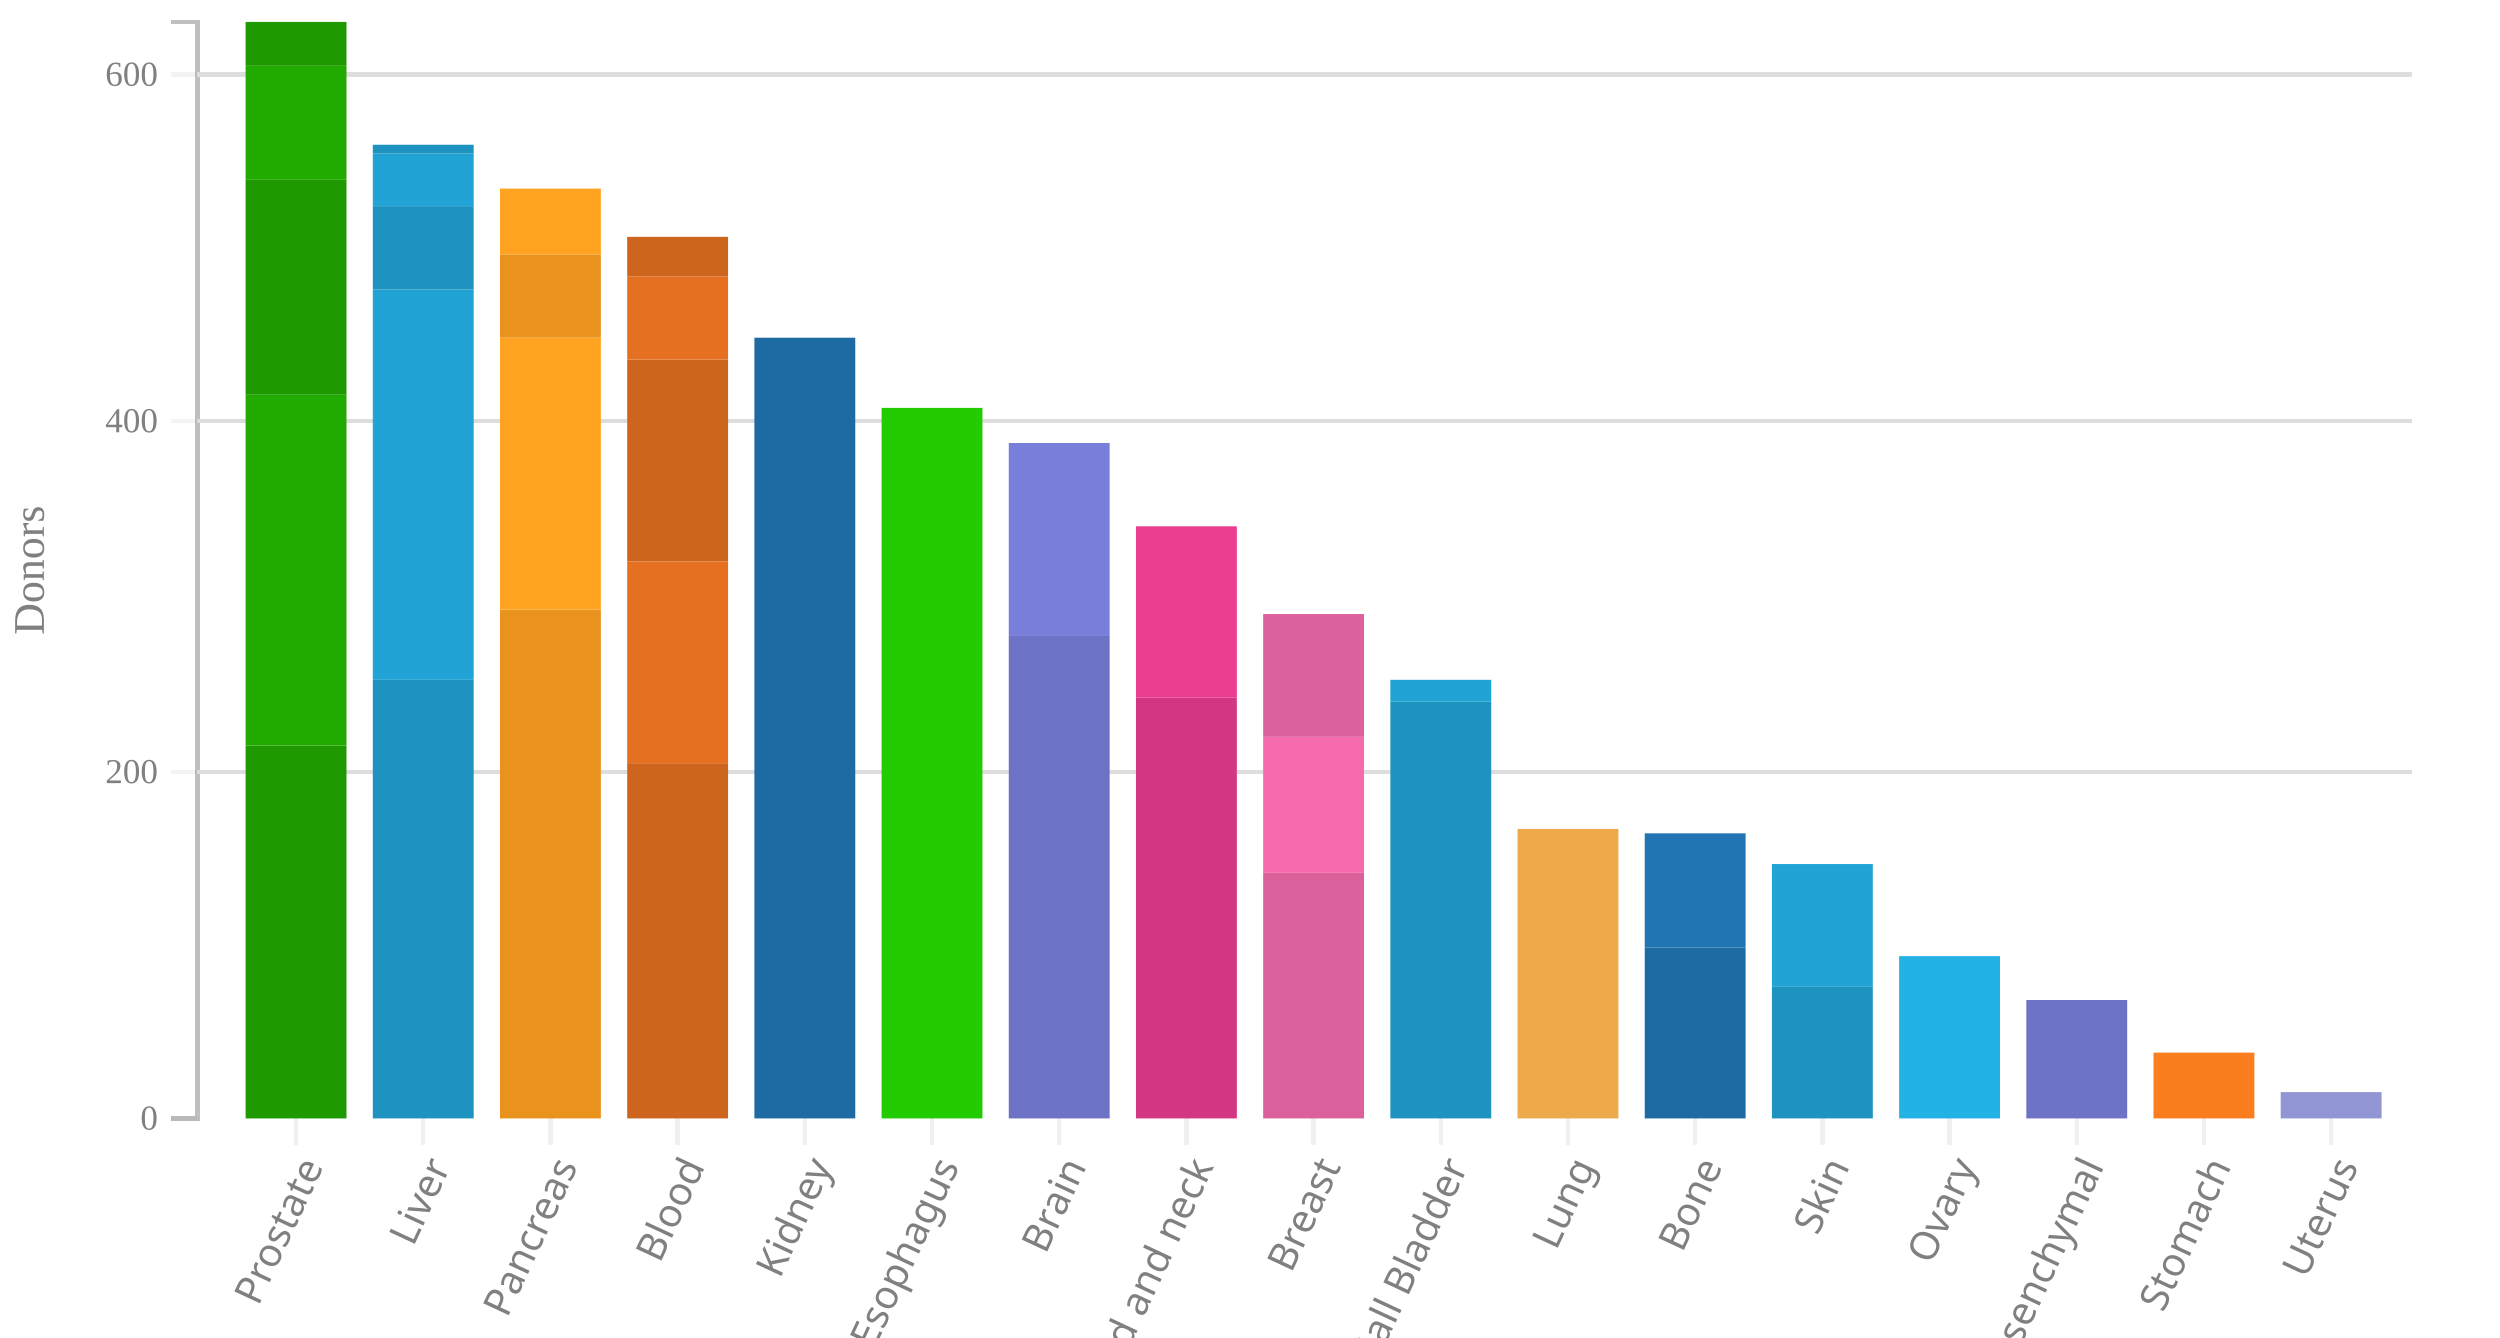
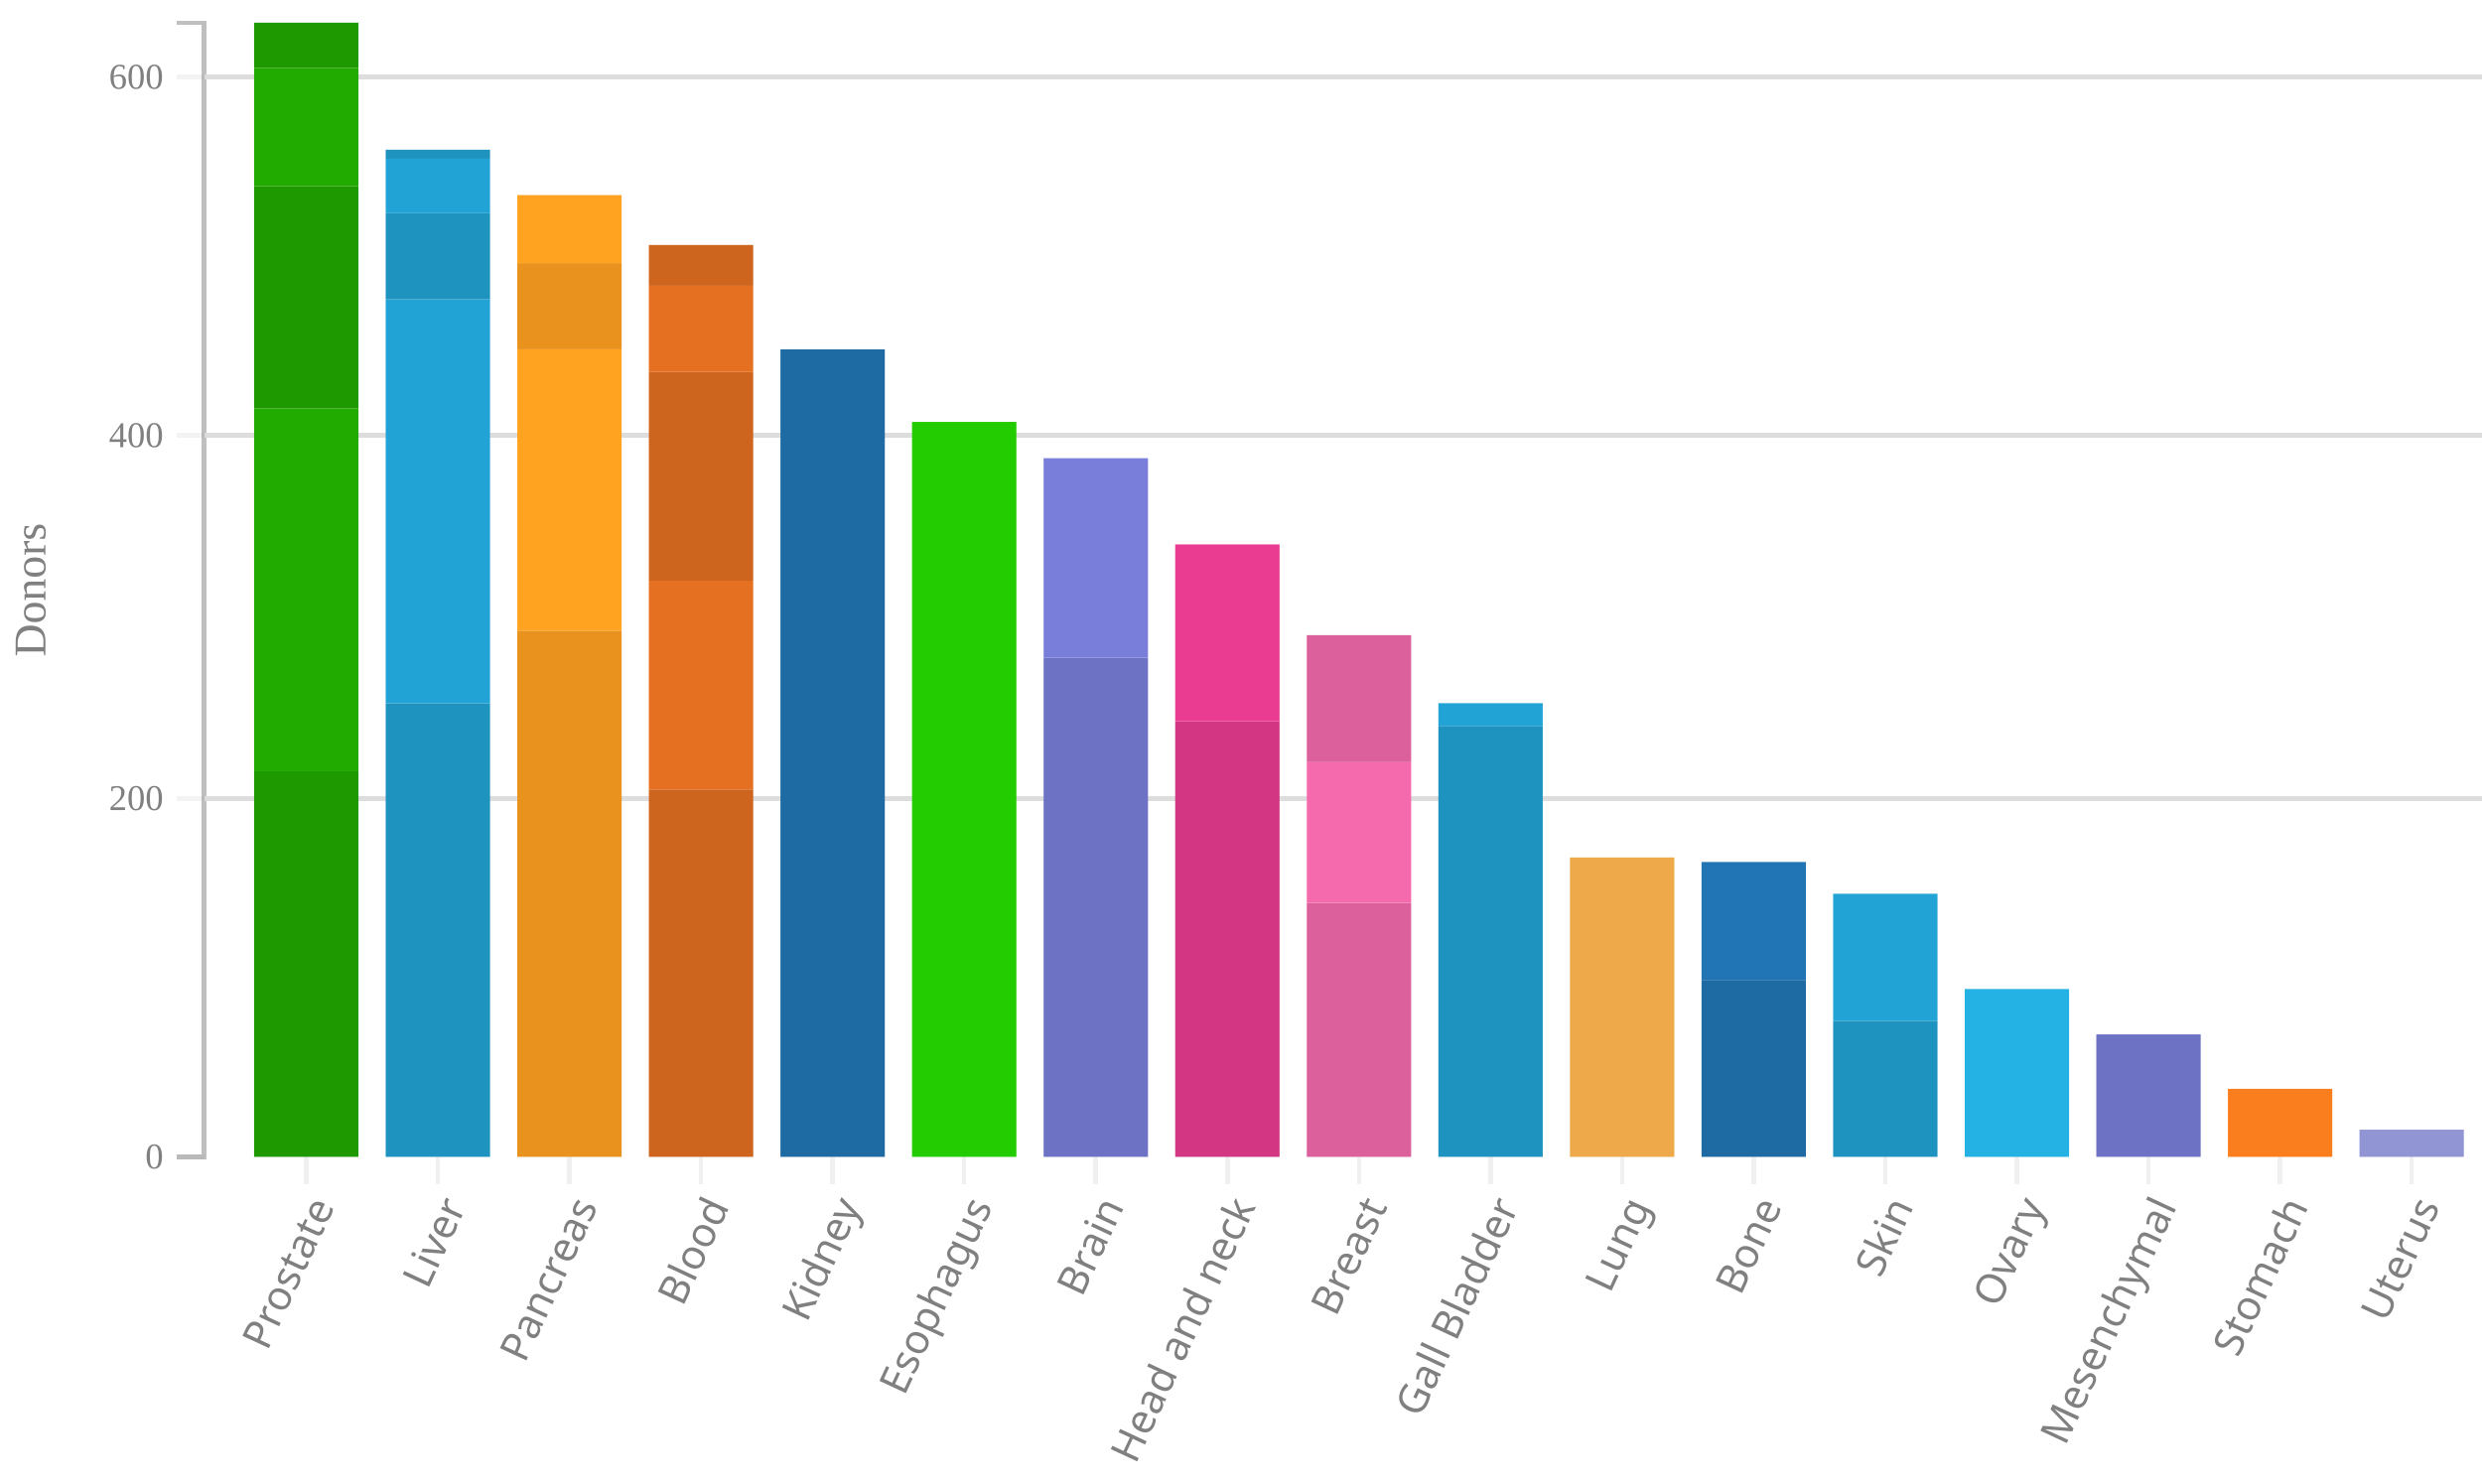
- <svg xmlns="http://www.w3.org/2000/svg" viewBox="0 0 570 305" preserveAspectRatio="xMidYMid">
+ <svg xmlns="http://www.w3.org/2000/svg" viewBox="0 0 547 327" preserveAspectRatio="xMidYMid">
  <defs>
    <style type="text/css">
    .axis_label {
        font-size: 0.75rem;
        font-weight: 400;
        color: hsl(0, 0%, 20%)
    }

    .axis {
        shape-rendering: crispEdges;
    }

    .axis line {
        stroke: #666;
        stroke-width: 1px;
    }

    .axis .domain {
        opacity: 0.5;
    }

    .axis .tick line {
        stroke: #666;
        stroke-width: 1px;
    }

    .axis .tick text {
        font-size: 0.75rem;
    }

    .graph_interactive {
        cursor: pointer;
    }


    .graph_title {
        font-size: 1.25rem;
        font-weight: 300;
        stroke: none;
        fill: hsl(0, 0%, 20%);
        text-anchor: middle;
    }

    .graph_subtitle {
        font-size: 0.8rem;
        font-weight: 300;
        stroke: none;
        fill: #666666;
    }

    /* Stacked bar chart style */
    .stacked.y.axis path,
    .stacked.y.axis line {
        fill: none;
        stroke: gray;
        sharp-rengering: crispEdges;
    }

    .stacked.y.axis.major line {
        fill: none;
        stroke: hotpink;
        sharp-rengering: crispEdges;
    }

    .stacked.bar {
        fill: gray;
    }

    .stacked.x.axis path,
    .stackedarea.x.axis.labels path {
        display: none;
    }

    .stackedsubtitle {
        font-weight: normal;
        color: #999999;
        font-size: 13px;
    }

    .stackedareahint,
    .stackedareahinthighlight,
    .stackedarea.x.axis,
    .stackedarea.y.axis {
        pointer-events: none;
    }

    .wide.omega {
        text-align: right;
        margin-right: 30px;
        min-width: 500px;
    }

    #svgcontainer {
        min-width: 500px;
    }

    .venn-count {
        fill: #111;
    }

    .tick line {
        opacity: 0.1;
    }
</style>
  </defs>
  <g transform="translate(50,5)">
    <g class="stacked x axis" transform="translate(0,250)">
      <g class="tick" transform="translate(17.5,0)" style="opacity: 1;">
        <line y2="6" x2="0" />
        <text dy=".15em" y="9" x="0" dx="-.8em" transform="rotate(-65)" style="text-anchor: end; font-size: 9px; font-family: &quot;Lucida Grande&quot;; fill: gray;">Prostate</text>
      </g>
      <g class="tick" transform="translate(46.5,0)" style="opacity: 1;">
        <line y2="6" x2="0" />
        <text dy=".15em" y="9" x="0" dx="-.8em" transform="rotate(-65)" style="text-anchor: end; font-size: 9px; font-family: &quot;Lucida Grande&quot;; fill: gray;">Liver</text>
      </g>
      <g class="tick" transform="translate(75.5,0)" style="opacity: 1;">
        <line y2="6" x2="0" />
        <text dy=".15em" y="9" x="0" dx="-.8em" transform="rotate(-65)" style="text-anchor: end; font-size: 9px; font-family: &quot;Lucida Grande&quot;; fill: gray;">Pancreas</text>
      </g>
      <g class="tick" transform="translate(104.5,0)" style="opacity: 1;">
        <line y2="6" x2="0" />
        <text dy=".15em" y="9" x="0" dx="-.8em" transform="rotate(-65)" style="text-anchor: end; font-size: 9px; font-family: &quot;Lucida Grande&quot;; fill: gray;">Blood</text>
      </g>
      <g class="tick" transform="translate(133.5,0)" style="opacity: 1;">
        <line y2="6" x2="0" />
        <text dy=".15em" y="9" x="0" dx="-.8em" transform="rotate(-65)" style="text-anchor: end; font-size: 9px; font-family: &quot;Lucida Grande&quot;; fill: gray;">Kidney</text>
      </g>
      <g class="tick" transform="translate(162.5,0)" style="opacity: 1;">
        <line y2="6" x2="0" />
        <text dy=".15em" y="9" x="0" dx="-.8em" transform="rotate(-65)" style="text-anchor: end; font-size: 9px; font-family: &quot;Lucida Grande&quot;; fill: gray;">Esophagus</text>
      </g>
      <g class="tick" transform="translate(191.5,0)" style="opacity: 1;">
        <line y2="6" x2="0" />
        <text dy=".15em" y="9" x="0" dx="-.8em" transform="rotate(-65)" style="text-anchor: end; font-size: 9px; font-family: &quot;Lucida Grande&quot;; fill: gray;">Brain</text>
      </g>
      <g class="tick" transform="translate(220.5,0)" style="opacity: 1;">
        <line y2="6" x2="0" />
        <text dy=".15em" y="9" x="0" dx="-.8em" transform="rotate(-65)" style="text-anchor: end; font-size: 9px; font-family: &quot;Lucida Grande&quot;; fill: gray;">Head and neck</text>
      </g>
      <g class="tick" transform="translate(249.5,0)" style="opacity: 1;">
        <line y2="6" x2="0" />
        <text dy=".15em" y="9" x="0" dx="-.8em" transform="rotate(-65)" style="text-anchor: end; font-size: 9px; font-family: &quot;Lucida Grande&quot;; fill: gray;">Breast</text>
      </g>
      <g class="tick" transform="translate(278.5,0)" style="opacity: 1;">
        <line y2="6" x2="0" />
        <text dy=".15em" y="9" x="0" dx="-.8em" transform="rotate(-65)" style="text-anchor: end; font-size: 9px; font-family: &quot;Lucida Grande&quot;; fill: gray;">Gall Bladder</text>
      </g>
      <g class="tick" transform="translate(307.5,0)" style="opacity: 1;">
        <line y2="6" x2="0" />
        <text dy=".15em" y="9" x="0" dx="-.8em" transform="rotate(-65)" style="text-anchor: end; font-size: 9px; font-family: &quot;Lucida Grande&quot;; fill: gray;">Lung</text>
      </g>
      <g class="tick" transform="translate(336.5,0)" style="opacity: 1;">
        <line y2="6" x2="0" />
        <text dy=".15em" y="9" x="0" dx="-.8em" transform="rotate(-65)" style="text-anchor: end; font-size: 9px; font-family: &quot;Lucida Grande&quot;; fill: gray;">Bone</text>
      </g>
      <g class="tick" transform="translate(365.5,0)" style="opacity: 1;">
        <line y2="6" x2="0" />
        <text dy=".15em" y="9" x="0" dx="-.8em" transform="rotate(-65)" style="text-anchor: end; font-size: 9px; font-family: &quot;Lucida Grande&quot;; fill: gray;">Skin</text>
      </g>
      <g class="tick" transform="translate(394.5,0)" style="opacity: 1;">
        <line y2="6" x2="0" />
        <text dy=".15em" y="9" x="0" dx="-.8em" transform="rotate(-65)" style="text-anchor: end; font-size: 9px; font-family: &quot;Lucida Grande&quot;; fill: gray;">Ovary</text>
      </g>
      <g class="tick" transform="translate(423.5,0)" style="opacity: 1;">
        <line y2="6" x2="0" />
        <text dy=".15em" y="9" x="0" dx="-.8em" transform="rotate(-65)" style="text-anchor: end; font-size: 9px; font-family: &quot;Lucida Grande&quot;; fill: gray;">Mesenchymal</text>
      </g>
      <g class="tick" transform="translate(452.5,0)" style="opacity: 1;">
        <line y2="6" x2="0" />
        <text dy=".15em" y="9" x="0" dx="-.8em" transform="rotate(-65)" style="text-anchor: end; font-size: 9px; font-family: &quot;Lucida Grande&quot;; fill: gray;">Stomach</text>
      </g>
      <g class="tick" transform="translate(481.5,0)" style="opacity: 1;">
        <line y2="6" x2="0" />
        <text dy=".15em" y="9" x="0" dx="-.8em" transform="rotate(-65)" style="text-anchor: end; font-size: 9px; font-family: &quot;Lucida Grande&quot;; fill: gray;">Uterus</text>
      </g>
      <path class="domain" d="M0,6V0H500V6" />
    </g>
    <g class="stacked y axis" transform="translate(-5,0)" style="fill: gray; font-size: 10px;">
      <g class="tick" transform="translate(0,250)" style="opacity: 1;">
        <line x2="-6" y2="0" />
        <text dy=".32em" x="-9" y="0" style="text-anchor: end; font-size: 8px;">0</text>
      </g>
      <g class="tick" transform="translate(0,171)" style="opacity: 1;">
        <line x2="-6" y2="0" />
        <text dy=".32em" x="-9" y="0" style="text-anchor: end; font-size: 8px;">200</text>
      </g>
      <g class="tick" transform="translate(0,91)" style="opacity: 1;">
        <line x2="-6" y2="0" />
        <text dy=".32em" x="-9" y="0" style="text-anchor: end; font-size: 8px;">400</text>
      </g>
      <g class="tick" transform="translate(0,12)" style="opacity: 1;">
        <line x2="-6" y2="0" />
        <text dy=".32em" x="-9" y="0" style="text-anchor: end; font-size: 8px;">600</text>
      </g>
      <path class="domain" d="M-6,0H0V250H-6" />
      <text transform="rotate(-90)" y="-45" x="-125" dy="1em" style="text-anchor: middle;">Donors</text>
    </g>
    <line class="horizontalGrid" x1="-5" x2="500" y1="250" y2="250" fill="none" shape-rendering="crispEdges" stroke="#DDD" stroke-width="0px" />
    <line class="horizontalGrid" x1="-5" x2="500" y1="171" y2="171" fill="none" shape-rendering="crispEdges" stroke="#DDD" stroke-width="1px" />
    <line class="horizontalGrid" x1="-5" x2="500" y1="91" y2="91" fill="none" shape-rendering="crispEdges" stroke="#DDD" stroke-width="1px" />
    <line class="horizontalGrid" x1="-5" x2="500" y1="12" y2="12" fill="none" shape-rendering="crispEdges" stroke="#DDD" stroke-width="1px" />
    <g class="stacked g">
      <rect class="stack" width="23" x="6" y="165" height="85" style="fill: rgb(30, 153, 0);" />
      <rect class="stack" width="23" x="6" y="85" height="80" style="fill: rgb(33, 170, 0);" />
      <rect class="stack" width="23" x="6" y="36" height="49" style="fill: rgb(30, 153, 0);" />
      <rect class="stack" width="23" x="6" y="10" height="26" style="fill: rgb(33, 170, 0);" />
      <rect class="stack" width="23" x="6" y="0" height="10" style="fill: rgb(30, 153, 0);" />
    </g>
    <g class="stacked g">
      <rect class="stack" width="23" x="35" y="150" height="100" style="fill: rgb(30, 147, 192);" />
      <rect class="stack" width="23" x="35" y="61" height="89" style="fill: rgb(33, 163, 213);" />
      <rect class="stack" width="23" x="35" y="42" height="19" style="fill: rgb(30, 147, 192);" />
      <rect class="stack" width="23" x="35" y="30" height="12" style="fill: rgb(33, 163, 213);" />
      <rect class="stack" width="23" x="35" y="28" height="2" style="fill: rgb(30, 147, 192);" />
    </g>
    <g class="stacked g">
      <rect class="stack" width="23" x="64" y="134" height="116" style="fill: rgb(233, 147, 30);" />
      <rect class="stack" width="23" x="64" y="72" height="62" style="fill: rgb(255, 163, 33);" />
      <rect class="stack" width="23" x="64" y="53" height="19" style="fill: rgb(233, 147, 30);" />
      <rect class="stack" width="23" x="64" y="38" height="15" style="fill: rgb(255, 163, 33);" />
    </g>
    <g class="stacked g">
      <rect class="stack" width="23" x="93" y="169" height="81" style="fill: rgb(206, 101, 30);" />
      <rect class="stack" width="23" x="93" y="123" height="46" style="fill: rgb(229, 112, 33);" />
      <rect class="stack" width="23" x="93" y="77" height="46" style="fill: rgb(206, 101, 30);" />
      <rect class="stack" width="23" x="93" y="58" height="19" style="fill: rgb(229, 112, 33);" />
      <rect class="stack" width="23" x="93" y="49" height="9" style="fill: rgb(206, 101, 30);" />
    </g>
    <g class="stacked g">
      <rect class="stack" width="23" x="122" y="72" height="178" style="fill: rgb(30, 106, 162);" />
    </g>
    <g class="stacked g">
      <rect class="stack" width="23" x="151" y="88" height="162" style="fill: rgb(34, 204, 0);" />
    </g>
    <g class="stacked g">
      <rect class="stack" width="23" x="180" y="140" height="110" style="fill: rgb(109, 114, 197);" />
      <rect class="stack" width="23" x="180" y="96" height="44" style="fill: rgb(121, 126, 219);" />
    </g>
    <g class="stacked g">
      <rect class="stack" width="23" x="209" y="154" height="96" style="fill: rgb(211, 54, 130);" />
      <rect class="stack" width="23" x="209" y="115" height="39" style="fill: rgb(234, 60, 144);" />
    </g>
    <g class="stacked g">
      <rect class="stack" width="23" x="238" y="194" height="56" style="fill: rgb(220, 96, 156);" />
      <rect class="stack" width="23" x="238" y="163" height="31" style="fill: rgb(244, 106, 173);" />
      <rect class="stack" width="23" x="238" y="135" height="28" style="fill: rgb(220, 96, 156);" />
    </g>
    <g class="stacked g">
      <rect class="stack" width="23" x="267" y="155" height="95" style="fill: rgb(30, 147, 192);" />
      <rect class="stack" width="23" x="267" y="150" height="5" style="fill: rgb(33, 163, 213);" />
    </g>
    <g class="stacked g">
      <rect class="stack" width="23" x="296" y="184" height="66" style="fill: rgb(237, 169, 74);" />
    </g>
    <g class="stacked g">
      <rect class="stack" width="23" x="325" y="211" height="39" style="fill: rgb(30, 106, 162);" />
      <rect class="stack" width="23" x="325" y="185" height="26" style="fill: rgb(33, 117, 180);" />
    </g>
    <g class="stacked g">
      <rect class="stack" width="23" x="354" y="220" height="30" style="fill: rgb(30, 147, 192);" />
      <rect class="stack" width="23" x="354" y="192" height="28" style="fill: rgb(33, 163, 213);" />
    </g>
    <g class="stacked g">
      <rect class="stack" width="23" x="383" y="213" height="37" style="fill: rgb(36, 178, 229);" />
    </g>
    <g class="stacked g">
      <rect class="stack" width="23" x="412" y="223" height="27" style="fill: rgb(109, 114, 197);" />
    </g>
    <g class="stacked g">
      <rect class="stack" width="23" x="441" y="235" height="15" style="fill: rgb(251, 126, 30);" />
    </g>
    <g class="stacked g">
      <rect class="stack" width="23" x="470" y="244" height="6" style="fill: rgb(146, 149, 211);" />
    </g>
  </g>
</svg>
